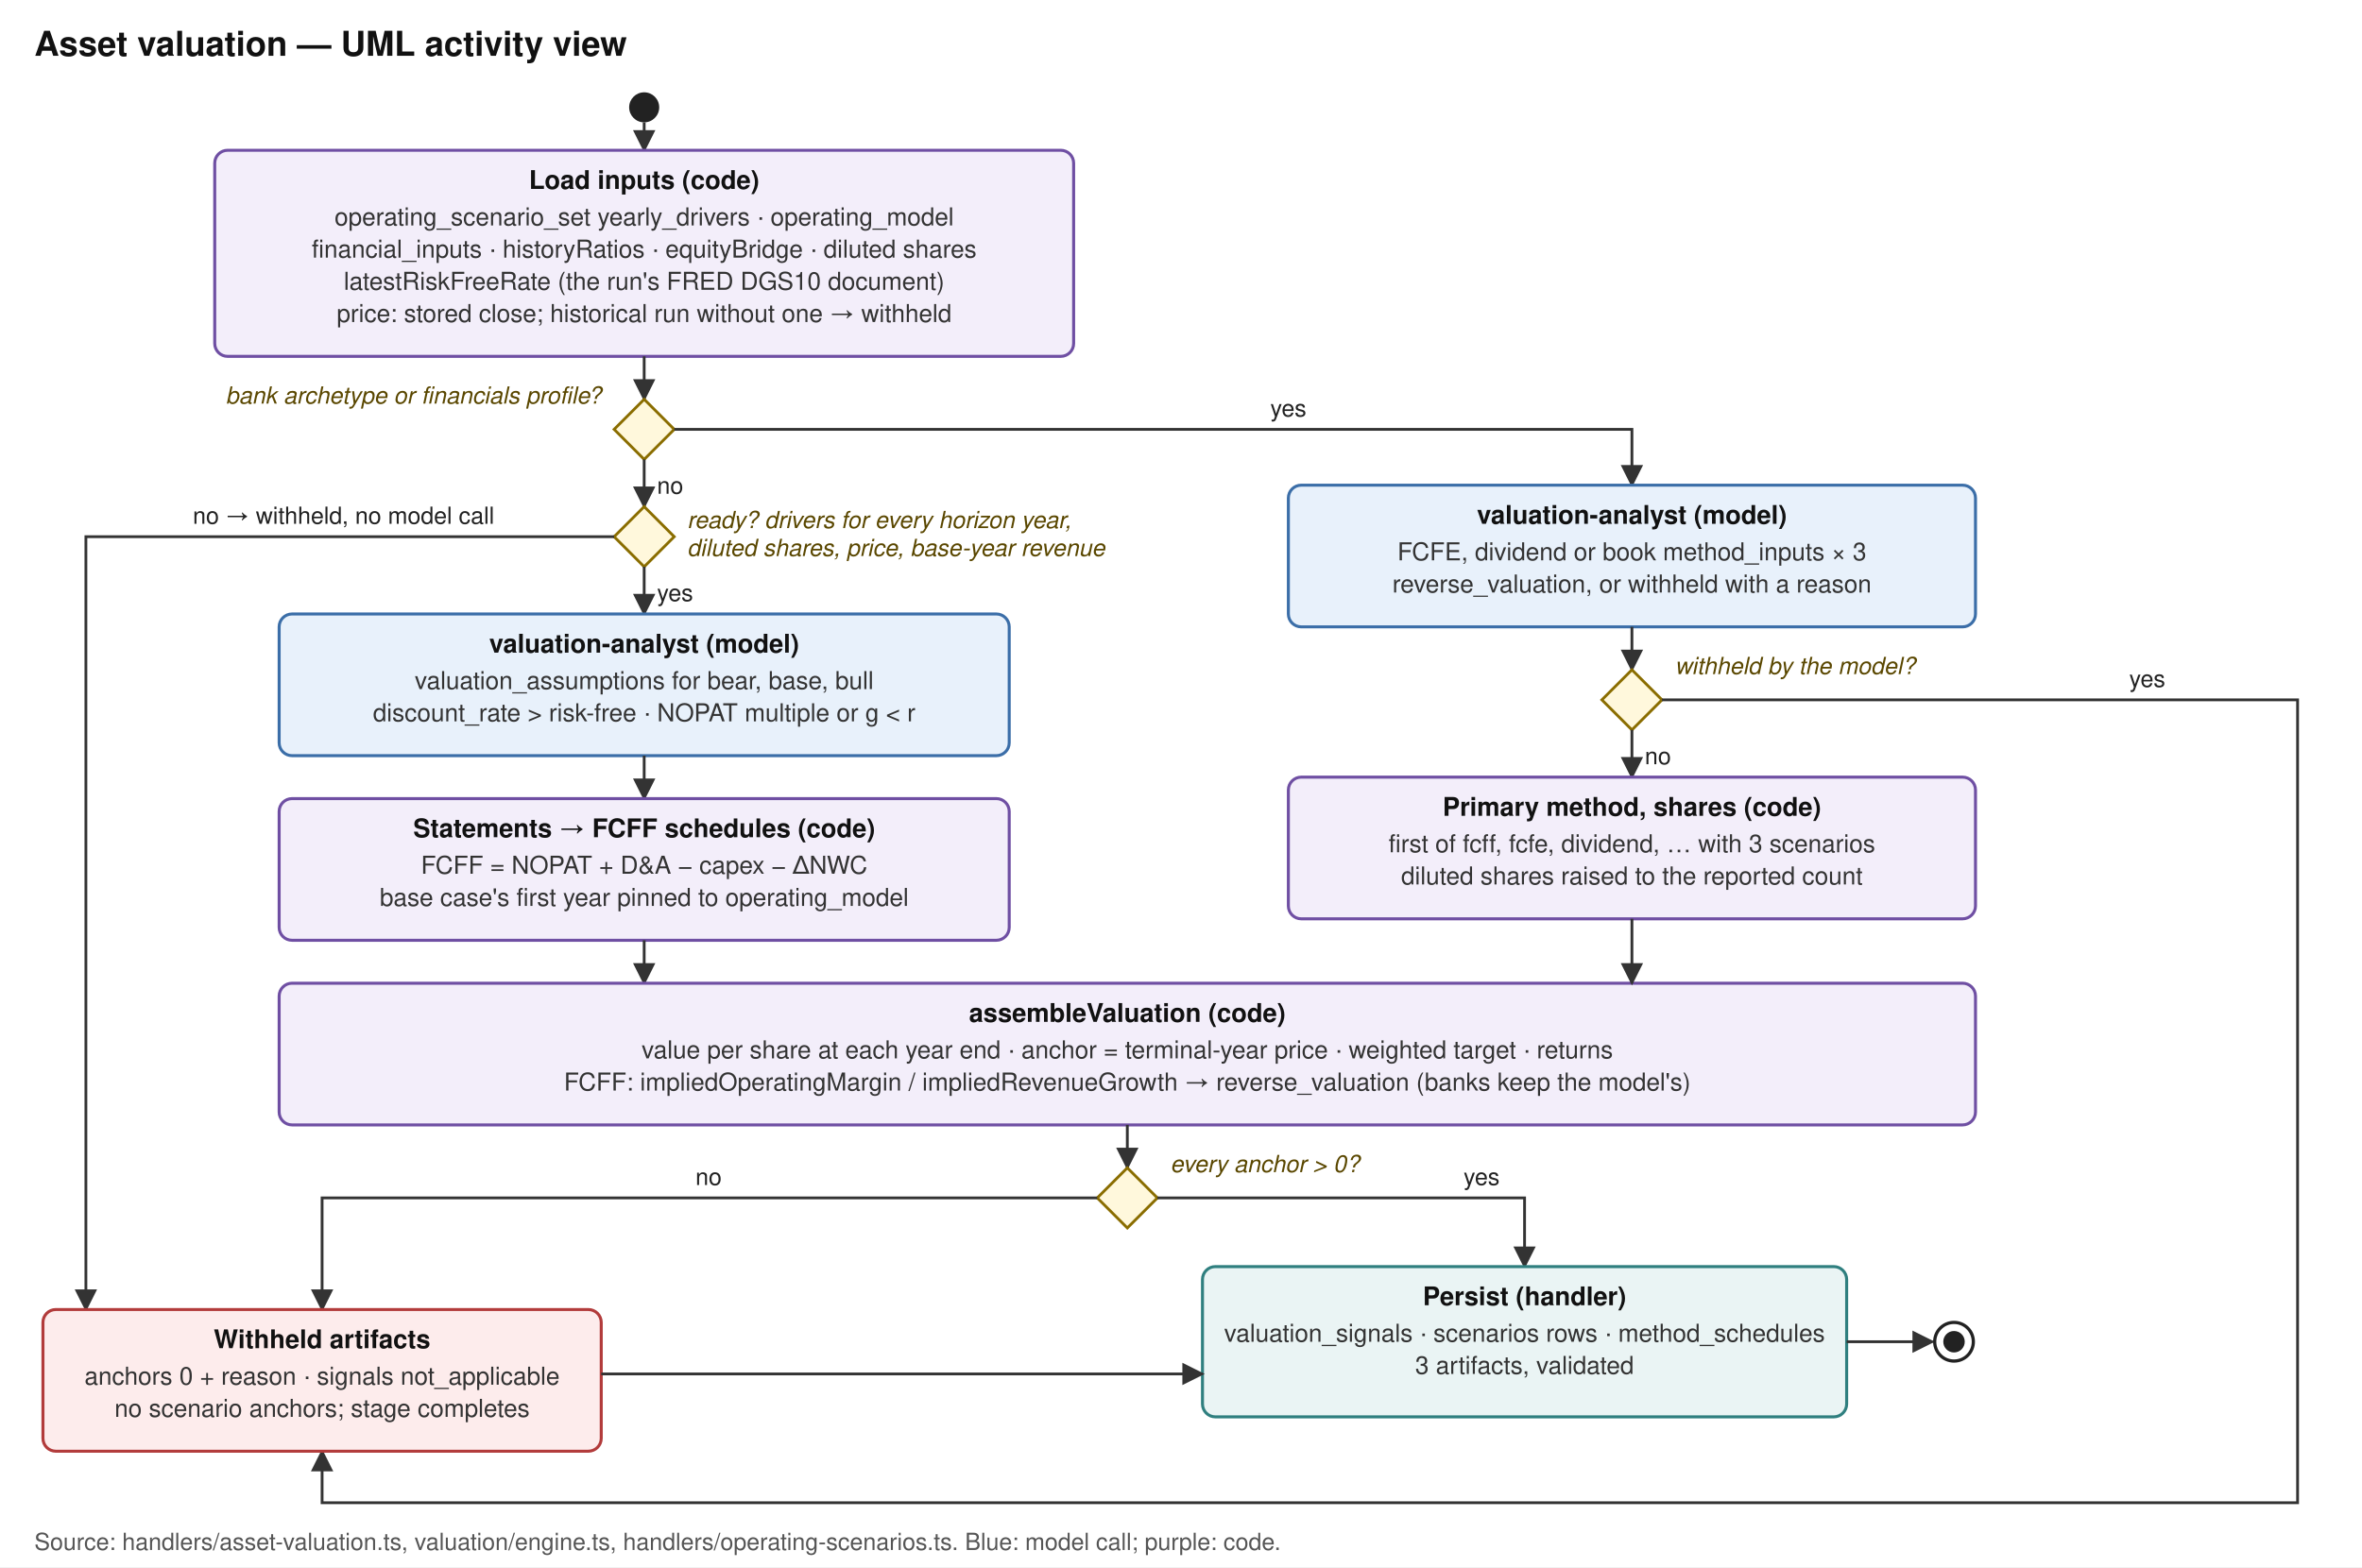
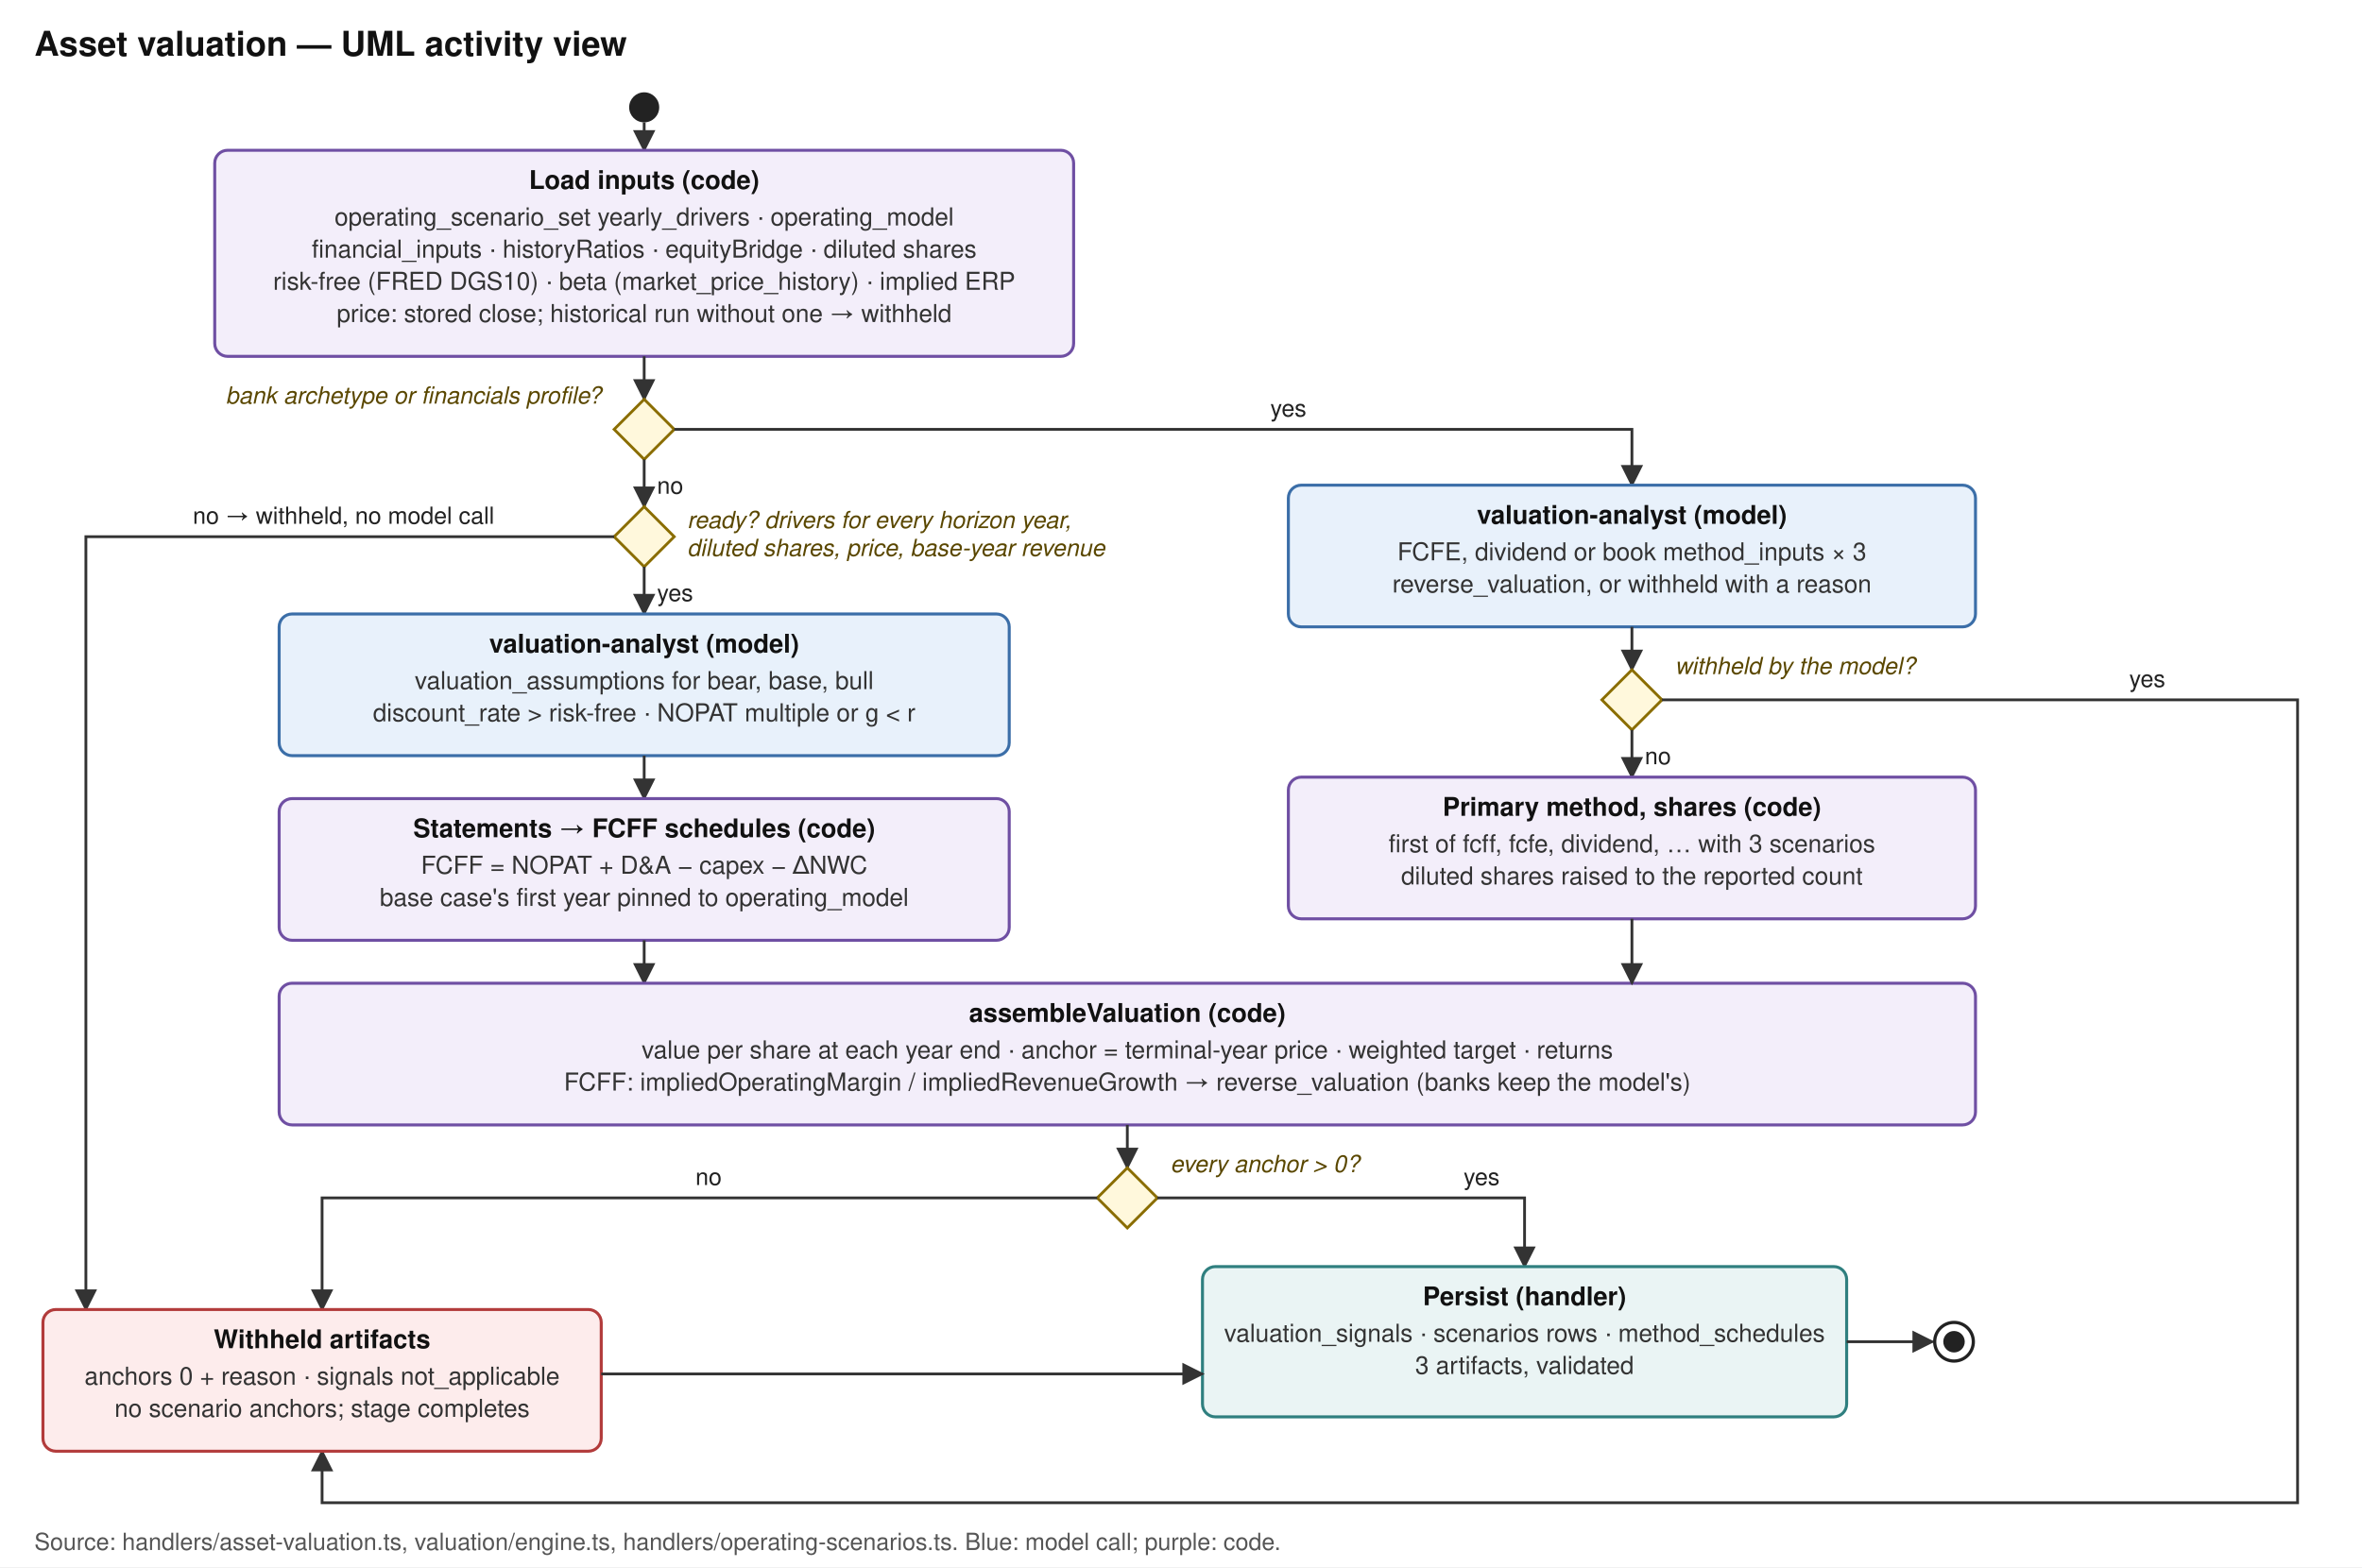
<svg xmlns="http://www.w3.org/2000/svg" viewBox="0 0 1100 730" width="1100" height="730" role="img" aria-labelledby="t d" font-family="Helvetica, Arial, sans-serif" font-size="13">
  <defs>
    <marker id="a" viewBox="0 0 10 10" refX="9" refY="5" markerWidth="8" markerHeight="8" orient="auto-start-reverse">
      <path d="M0,0 L10,5 L0,10 z" fill="#333" />
    </marker>
    <marker id="o" viewBox="0 0 10 10" refX="9" refY="5" markerWidth="9" markerHeight="9" orient="auto-start-reverse">
      <path d="M0,0 L10,5 L0,10" fill="none" stroke="#333" />
    </marker>
  </defs>
  <rect x="0" y="0" width="1100" height="730" fill="#ffffff" />
  <text x="16" y="26" font-size="16" font-weight="bold" fill="#111">Asset valuation — UML activity view</text>
  <circle cx="300" cy="50" r="7" fill="#222" />
  <path d="M300,57 L300,70" fill="none" stroke="#333" stroke-width="1.3" marker-end="url(#a)" />
  <rect x="100" y="70" width="400" height="96" rx="6" fill="#f3eefa" stroke="#6f4fa3" stroke-width="1.4" />
  <text x="300.0" y="88" font-size="12" font-weight="bold" text-anchor="middle" fill="#111">Load inputs (code)</text>
  <text x="300.0" y="105" font-size="11.5" font-weight="normal" text-anchor="middle" fill="#333">operating_scenario_set yearly_drivers · operating_model</text>
  <text x="300.0" y="120" font-size="11.5" font-weight="normal" text-anchor="middle" fill="#333">financial_inputs · historyRatios · equityBridge · diluted shares</text>
-   <text x="300.0" y="135" font-size="11.5" font-weight="normal" text-anchor="middle" fill="#333">latestRiskFreeRate (the run's FRED DGS10 document)</text>
+   <text x="300.0" y="135" font-size="11.5" font-weight="normal" text-anchor="middle" fill="#333">risk-free (FRED DGS10) · beta (market_price_history) · implied ERP</text>
  <text x="300.0" y="150" font-size="11.5" font-weight="normal" text-anchor="middle" fill="#333">price: stored close; historical run without one → withheld</text>
  <path d="M300,166 L300,186" fill="none" stroke="#333" stroke-width="1.3" marker-end="url(#a)" />
  <path d="M300,186 L314,200 L300,214 L286,200 z" fill="#fff8dc" stroke="#8a6d00" stroke-width="1.3" />
  <text x="280" y="188" font-size="11" font-weight="normal" text-anchor="end" fill="#5a4700" font-style="italic">bank archetype or financials profile?</text>
  <path d="M314,200 L760,200 L760,226" fill="none" stroke="#333" stroke-width="1.3" marker-end="url(#a)" />
  <text x="600" y="194" font-size="11" text-anchor="middle" fill="#222" stroke="#ffffff" stroke-width="3" paint-order="stroke">yes</text>
  <path d="M300,214 L300,236" fill="none" stroke="#333" stroke-width="1.3" marker-end="url(#a)" />
  <text x="306" y="230" font-size="11" text-anchor="start" fill="#222" stroke="#ffffff" stroke-width="3" paint-order="stroke">no</text>
  <path d="M300,236 L314,250 L300,264 L286,250 z" fill="#fff8dc" stroke="#8a6d00" stroke-width="1.3" />
  <text x="320" y="246" font-size="11" font-weight="normal" text-anchor="start" fill="#5a4700" font-style="italic">ready? drivers for every horizon year,</text>
  <text x="320" y="259" font-size="11" font-weight="normal" text-anchor="start" fill="#5a4700" font-style="italic">diluted shares, price, base-year revenue</text>
  <path d="M286,250 L40,250 L40,610" fill="none" stroke="#333" stroke-width="1.3" marker-end="url(#a)" />
  <text x="160" y="244" font-size="11" text-anchor="middle" fill="#222" stroke="#ffffff" stroke-width="3" paint-order="stroke">no → withheld, no model call</text>
  <path d="M300,264 L300,286" fill="none" stroke="#333" stroke-width="1.3" marker-end="url(#a)" />
  <text x="306" y="280" font-size="11" text-anchor="start" fill="#222" stroke="#ffffff" stroke-width="3" paint-order="stroke">yes</text>
  <rect x="130" y="286" width="340" height="66" rx="6" fill="#e8f1fb" stroke="#3b6ea8" stroke-width="1.4" />
  <text x="300.0" y="304" font-size="12" font-weight="bold" text-anchor="middle" fill="#111">valuation-analyst (model)</text>
  <text x="300.0" y="321" font-size="11.5" font-weight="normal" text-anchor="middle" fill="#333">valuation_assumptions for bear, base, bull</text>
  <text x="300.0" y="336" font-size="11.5" font-weight="normal" text-anchor="middle" fill="#333">discount_rate &gt; risk-free · NOPAT multiple or g &lt; r</text>
  <path d="M300,352 L300,372" fill="none" stroke="#333" stroke-width="1.3" marker-end="url(#a)" />
  <rect x="130" y="372" width="340" height="66" rx="6" fill="#f3eefa" stroke="#6f4fa3" stroke-width="1.4" />
  <text x="300.0" y="390" font-size="12" font-weight="bold" text-anchor="middle" fill="#111">Statements → FCFF schedules (code)</text>
  <text x="300.0" y="407" font-size="11.5" font-weight="normal" text-anchor="middle" fill="#333">FCFF = NOPAT + D&amp;A − capex − ΔNWC</text>
  <text x="300.0" y="422" font-size="11.5" font-weight="normal" text-anchor="middle" fill="#333">base case's first year pinned to operating_model</text>
  <path d="M300,438 L300,458" fill="none" stroke="#333" stroke-width="1.3" marker-end="url(#a)" />
  <rect x="130" y="458" width="790" height="66" rx="6" fill="#f3eefa" stroke="#6f4fa3" stroke-width="1.4" />
  <text x="525.0" y="476" font-size="12" font-weight="bold" text-anchor="middle" fill="#111">assembleValuation (code)</text>
  <text x="525.0" y="493" font-size="11.5" font-weight="normal" text-anchor="middle" fill="#333">value per share at each year end · anchor = terminal-year price · weighted target · returns</text>
  <text x="525.0" y="508" font-size="11.5" font-weight="normal" text-anchor="middle" fill="#333">FCFF: impliedOperatingMargin / impliedRevenueGrowth → reverse_valuation (banks keep the model's)</text>
  <rect x="600" y="226" width="320" height="66" rx="6" fill="#e8f1fb" stroke="#3b6ea8" stroke-width="1.4" />
  <text x="760.0" y="244" font-size="12" font-weight="bold" text-anchor="middle" fill="#111">valuation-analyst (model)</text>
  <text x="760.0" y="261" font-size="11.5" font-weight="normal" text-anchor="middle" fill="#333">FCFE, dividend or book method_inputs × 3</text>
  <text x="760.0" y="276" font-size="11.5" font-weight="normal" text-anchor="middle" fill="#333">reverse_valuation, or withheld with a reason</text>
  <path d="M760,292 L760,312" fill="none" stroke="#333" stroke-width="1.3" marker-end="url(#a)" />
  <path d="M760,312 L774,326 L760,340 L746,326 z" fill="#fff8dc" stroke="#8a6d00" stroke-width="1.3" />
  <text x="780" y="314" font-size="11" font-weight="normal" text-anchor="start" fill="#5a4700" font-style="italic">withheld by the model?</text>
  <path d="M774,326 L1070,326 L1070,700 L150,700 L150,676" fill="none" stroke="#333" stroke-width="1.3" marker-end="url(#a)" />
  <text x="1000" y="320" font-size="11" text-anchor="middle" fill="#222" stroke="#ffffff" stroke-width="3" paint-order="stroke">yes</text>
  <path d="M760,340 L760,362" fill="none" stroke="#333" stroke-width="1.3" marker-end="url(#a)" />
  <text x="766" y="356" font-size="11" text-anchor="start" fill="#222" stroke="#ffffff" stroke-width="3" paint-order="stroke">no</text>
  <rect x="600" y="362" width="320" height="66" rx="6" fill="#f3eefa" stroke="#6f4fa3" stroke-width="1.4" />
  <text x="760.0" y="380" font-size="12" font-weight="bold" text-anchor="middle" fill="#111">Primary method, shares (code)</text>
  <text x="760.0" y="397" font-size="11.5" font-weight="normal" text-anchor="middle" fill="#333">first of fcff, fcfe, dividend, … with 3 scenarios</text>
  <text x="760.0" y="412" font-size="11.5" font-weight="normal" text-anchor="middle" fill="#333">diluted shares raised to the reported count</text>
  <path d="M760,428 L760,458" fill="none" stroke="#333" stroke-width="1.3" marker-end="url(#a)" />
  <path d="M525,524 L525,544" fill="none" stroke="#333" stroke-width="1.3" marker-end="url(#a)" />
  <path d="M525,544 L539,558 L525,572 L511,558 z" fill="#fff8dc" stroke="#8a6d00" stroke-width="1.3" />
  <text x="545" y="546" font-size="11" font-weight="normal" text-anchor="start" fill="#5a4700" font-style="italic">every anchor &gt; 0?</text>
  <path d="M511,558 L150,558 L150,610" fill="none" stroke="#333" stroke-width="1.3" marker-end="url(#a)" />
  <text x="330" y="552" font-size="11" text-anchor="middle" fill="#222" stroke="#ffffff" stroke-width="3" paint-order="stroke">no</text>
  <path d="M539,558 L710,558 L710,590" fill="none" stroke="#333" stroke-width="1.3" marker-end="url(#a)" />
  <text x="690" y="552" font-size="11" text-anchor="middle" fill="#222" stroke="#ffffff" stroke-width="3" paint-order="stroke">yes</text>
  <rect x="20" y="610" width="260" height="66" rx="6" fill="#fdecec" stroke="#b23b3b" stroke-width="1.4" />
  <text x="150.0" y="628" font-size="12" font-weight="bold" text-anchor="middle" fill="#111">Withheld artifacts</text>
  <text x="150.0" y="645" font-size="11.5" font-weight="normal" text-anchor="middle" fill="#333">anchors 0 + reason · signals not_applicable</text>
  <text x="150.0" y="660" font-size="11.5" font-weight="normal" text-anchor="middle" fill="#333">no scenario anchors; stage completes</text>
  <rect x="560" y="590" width="300" height="70" rx="6" fill="#eaf4f4" stroke="#2f7f7f" stroke-width="1.4" />
  <text x="710.0" y="608" font-size="12" font-weight="bold" text-anchor="middle" fill="#111">Persist (handler)</text>
  <text x="710.0" y="625" font-size="11.5" font-weight="normal" text-anchor="middle" fill="#333">valuation_signals · scenarios rows · method_schedules</text>
  <text x="710.0" y="640" font-size="11.5" font-weight="normal" text-anchor="middle" fill="#333">3 artifacts, validated</text>
  <path d="M280,640 L560,640" fill="none" stroke="#333" stroke-width="1.3" marker-end="url(#a)" />
  <path d="M860,625 L900,625" fill="none" stroke="#333" stroke-width="1.3" marker-end="url(#a)" />
  <circle cx="910" cy="625" r="9" fill="none" stroke="#222" stroke-width="1.5" />
  <circle cx="910" cy="625" r="5" fill="#222" />
  <text x="16" y="722" font-size="11" font-weight="normal" text-anchor="start" fill="#555">Source: handlers/asset-valuation.ts, valuation/engine.ts, handlers/operating-scenarios.ts. Blue: model call; purple: code.</text>
</svg>
